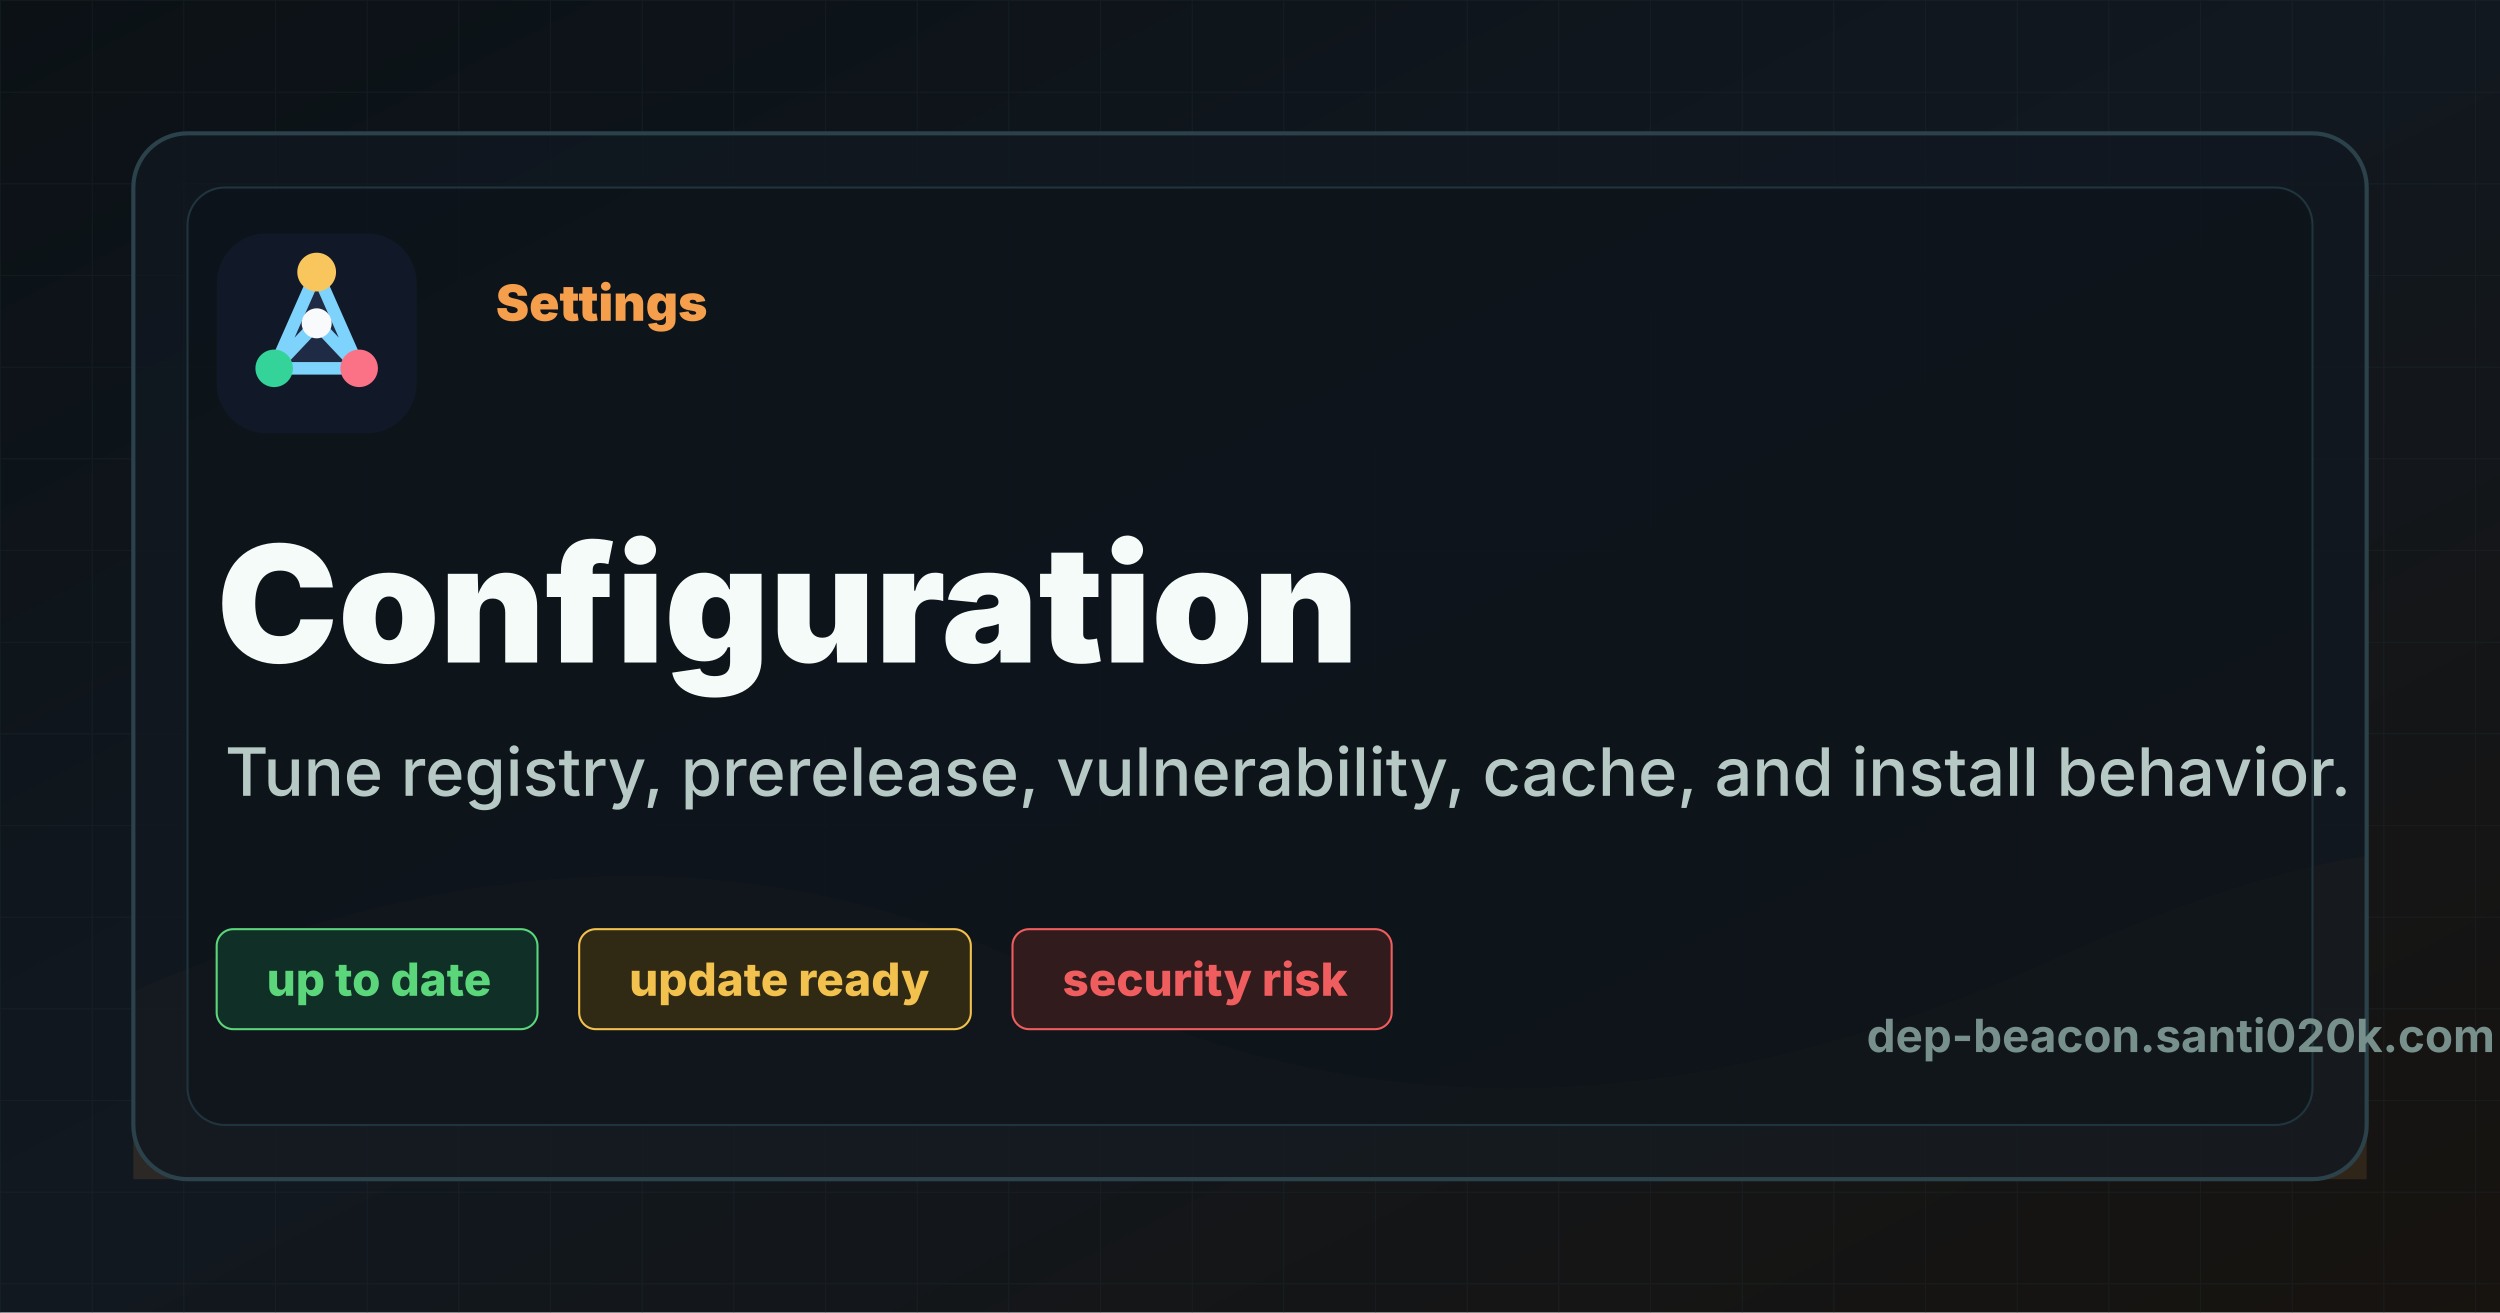
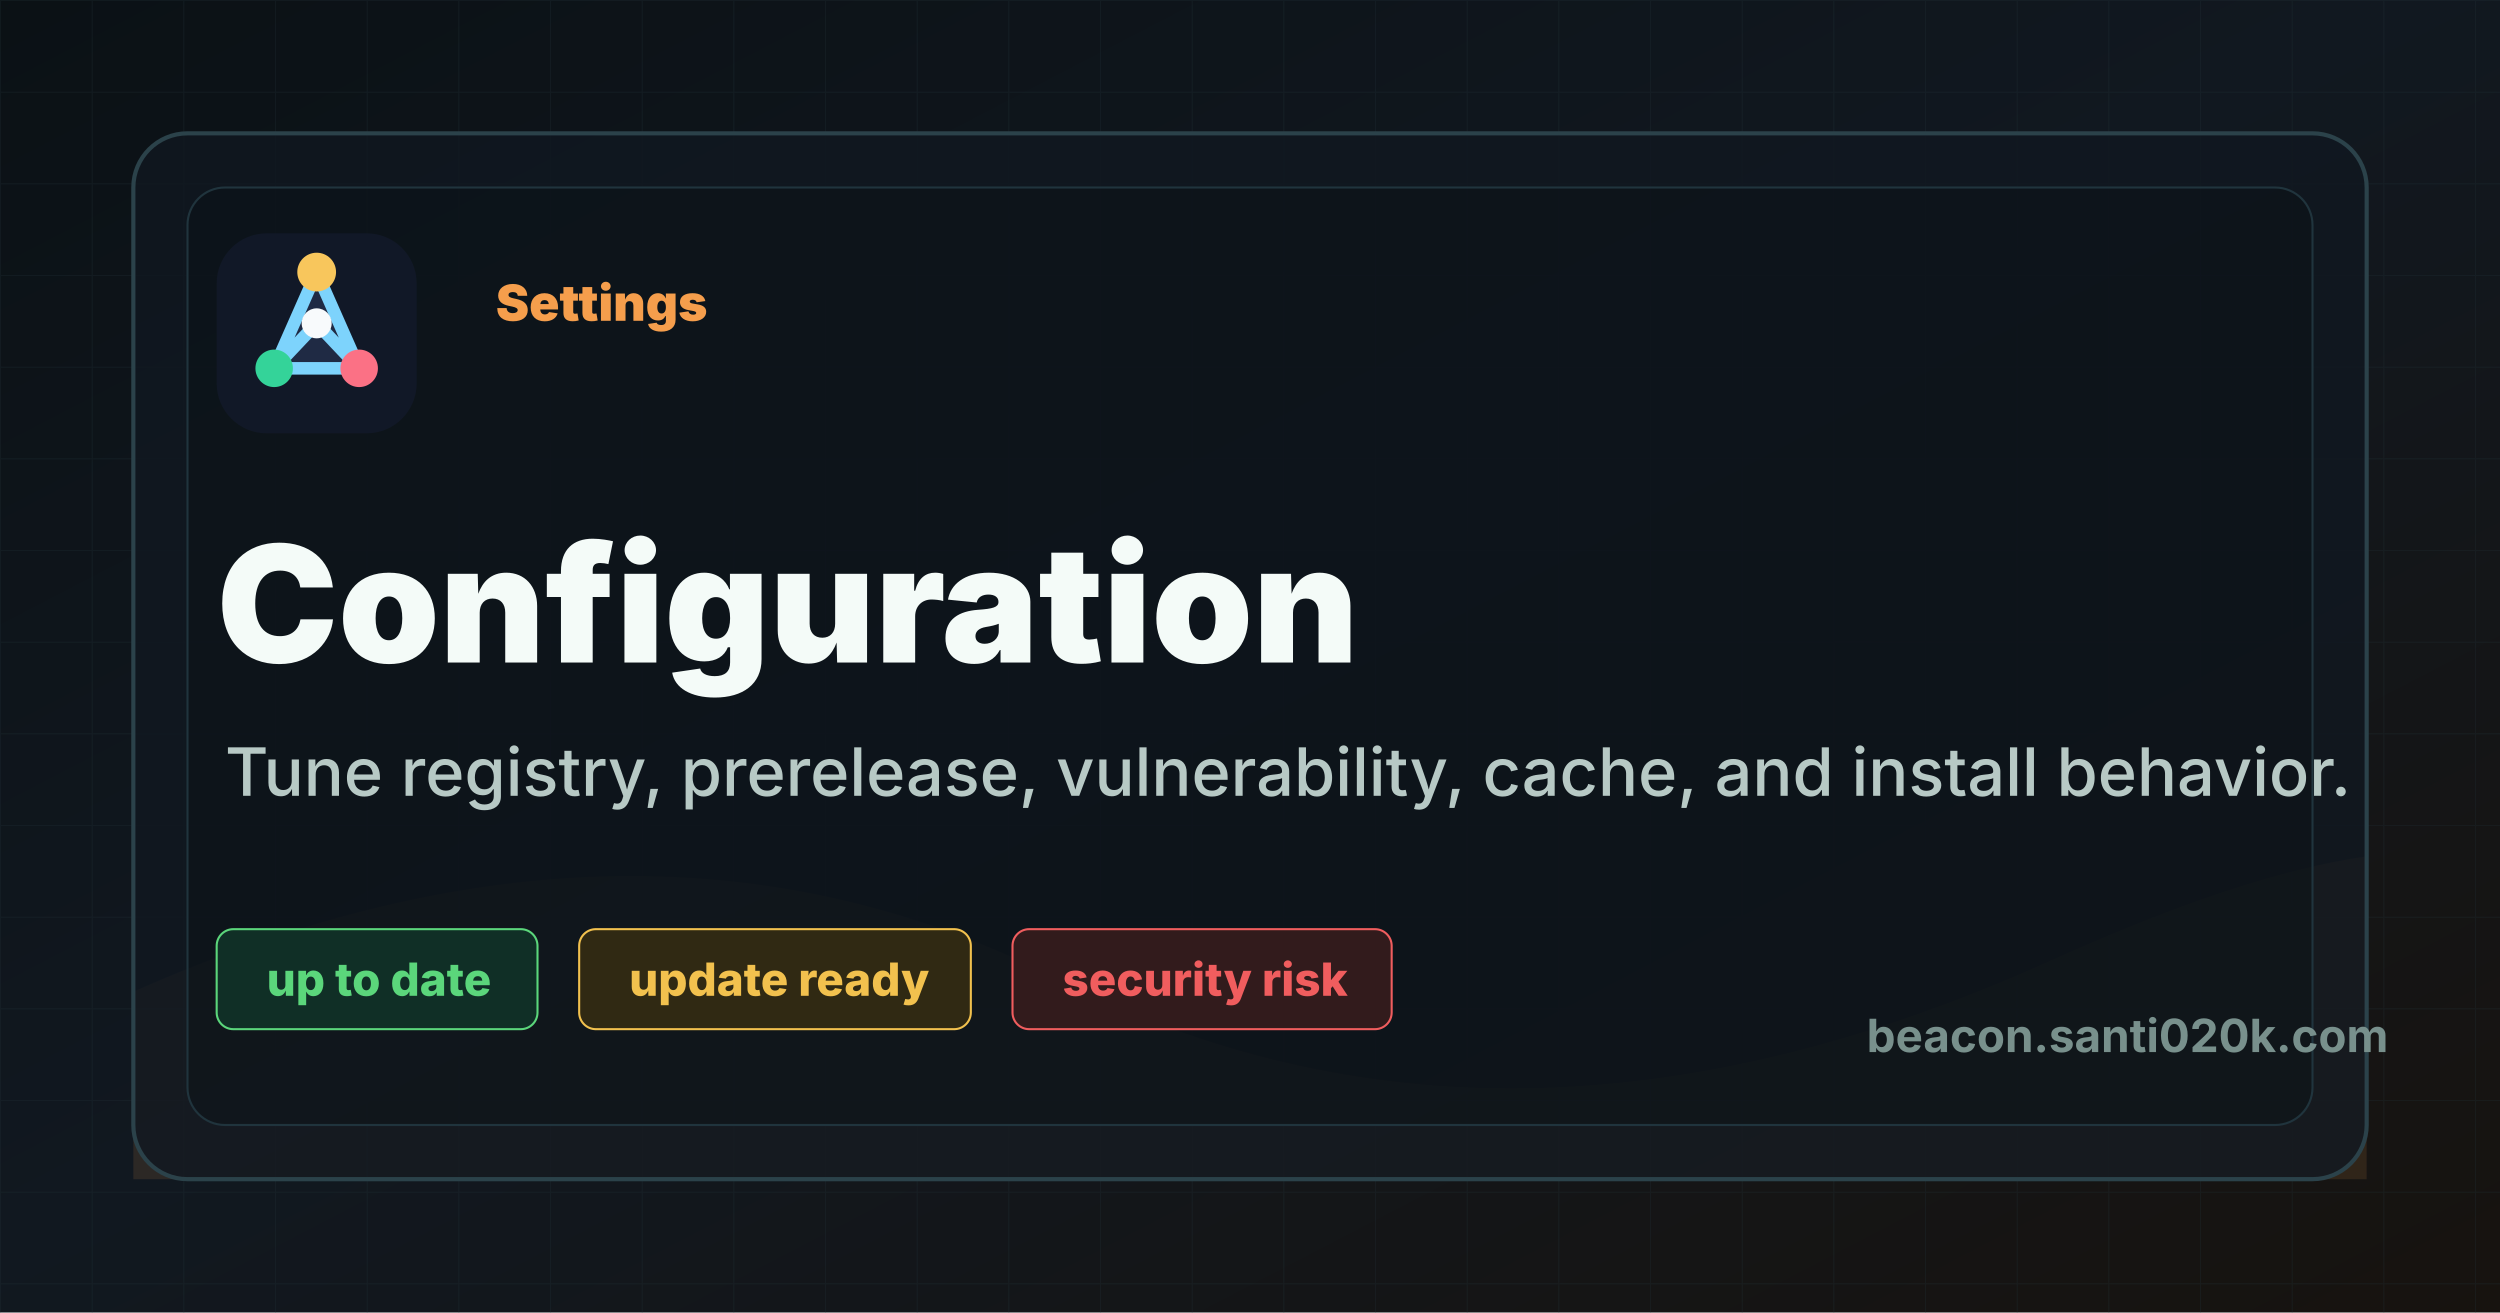
<svg xmlns="http://www.w3.org/2000/svg" viewBox="0 0 1200 630" role="img" aria-label="Configuration social card">
  <defs>
    <linearGradient id="bg" x1="0" x2="1" y1="0" y2="1">
      <stop offset="0" stop-color="#0b1115" />
      <stop offset="0.48" stop-color="#111820" />
      <stop offset="1" stop-color="#17130f" />
    </linearGradient>
    <pattern id="grid" width="44" height="44" patternUnits="userSpaceOnUse">
      <path d="M44 0H0v44" fill="none" stroke="#24343b" stroke-opacity="0.55" />
    </pattern>
  </defs>
  <rect width="1200" height="630" fill="url(#bg)" />
  <rect width="1200" height="630" fill="url(#grid)" opacity="0.48" />
  <path d="M64 476c162-72 310-74 444-6 142 72 300 70 474-8 62-28 112-45 154-51v155H64Z" fill="#f59e4c" opacity="0.12" />
  <rect x="64" y="64" width="1072" height="502" rx="26" fill="#101820" fill-opacity="0.82" stroke="#2b424a" stroke-width="2" />
  <rect x="90" y="90" width="1020" height="450" rx="18" fill="#0b1115" fill-opacity="0.44" stroke="#20343d" />
  <g transform="translate(104 112) scale(3)">
    <rect width="32" height="32" rx="8" fill="#111827" />
    <path d="M16 6.2 9.2 21.6h13.6L16 6.2Z" fill="#1f2a44" />
    <path d="M16 6.2 9.2 21.6M16 6.2l6.8 15.4M9.2 21.6h13.6M16 14.4l-6.8 7.2M16 14.4l6.8 7.2" fill="none" stroke="#7dd3fc" stroke-linecap="round" stroke-linejoin="round" stroke-width="2" />
    <circle cx="16" cy="6.2" r="3.1" fill="#f8c65c" />
    <circle cx="16" cy="14.4" r="2.4" fill="#f8fafc" />
    <circle cx="9.2" cy="21.6" r="3" fill="#34d399" />
    <circle cx="22.8" cy="21.6" r="3" fill="#fb7185" />
  </g>
  <text x="238" y="154" fill="#f59e4c" font-family="Inter, Arial, sans-serif" font-size="24" font-weight="850" letter-spacing="0">Settings</text>
  <text x="104" y="318" fill="#f4fbf8" font-family="Inter, Arial, sans-serif" font-size="78" font-weight="850" letter-spacing="0">Configuration</text>
  <text x="108" y="382" fill="#b7c9c5" font-family="Inter, Arial, sans-serif" font-size="32" font-weight="500" letter-spacing="0">Tune registry, prerelease, vulnerability, cache, and install behavior.</text>
  <g font-family="Inter, Arial, sans-serif" font-size="22" font-weight="800" letter-spacing="0">
    <rect x="104" y="446" width="154" height="48" rx="8" fill="#102f26" stroke="#5bd67b" />
    <text x="128" y="478" fill="#5bd67b">up to date</text>
    <rect x="278" y="446" width="188" height="48" rx="8" fill="#302913" stroke="#f2c14e" />
    <text x="302" y="478" fill="#f2c14e">update ready</text>
    <rect x="486" y="446" width="182" height="48" rx="8" fill="#321b1c" stroke="#f05d5e" />
    <text x="510" y="478" fill="#f05d5e">security risk</text>
  </g>
-   <text x="896" y="505" fill="#78908c" font-family="Inter, Arial, sans-serif" font-size="22" font-weight="700" letter-spacing="0">dep-beacon.santi020k.com</text>
+   <text x="896" y="505" fill="#78908c" font-family="Inter, Arial, sans-serif" font-size="22" font-weight="700" letter-spacing="0">beacon.santi020k.com</text>
</svg>
